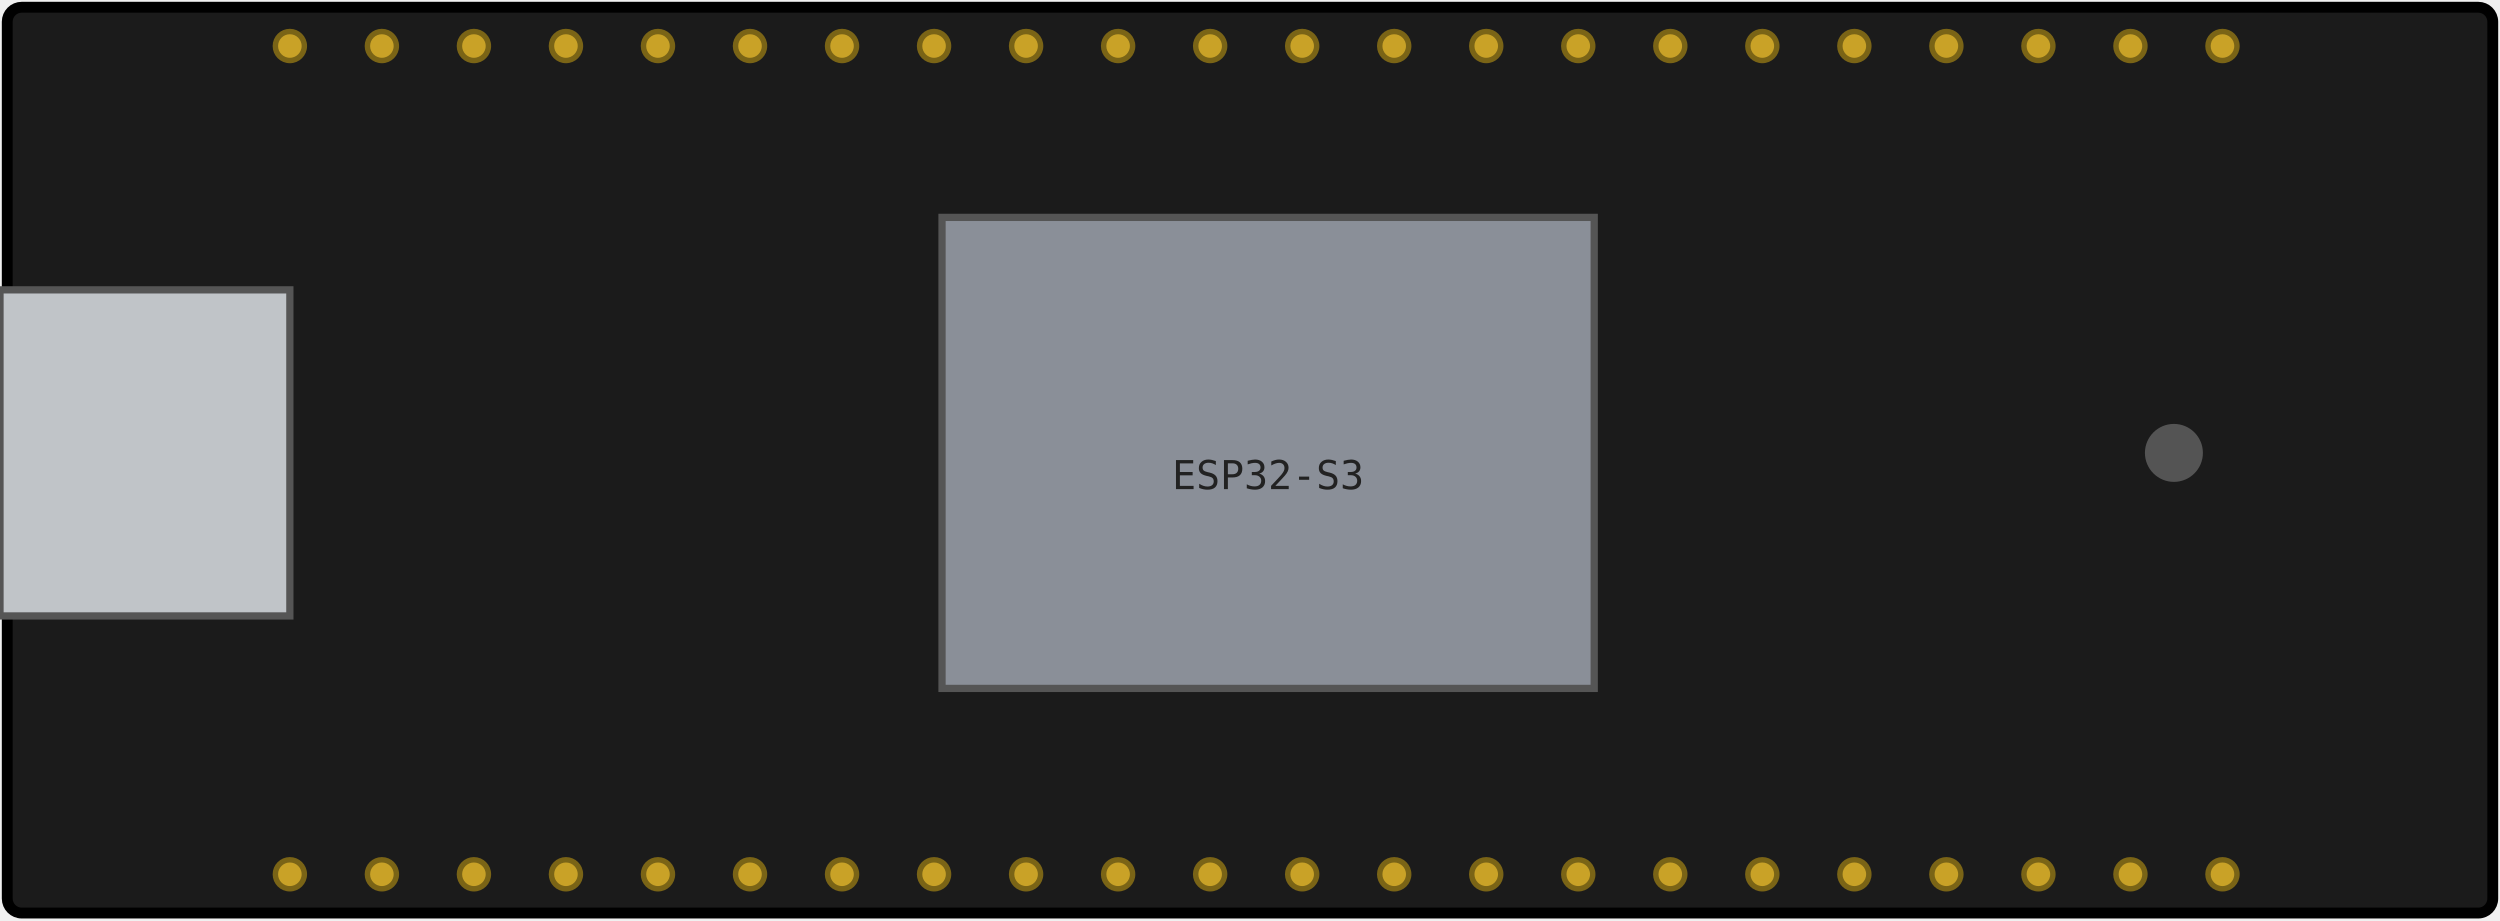
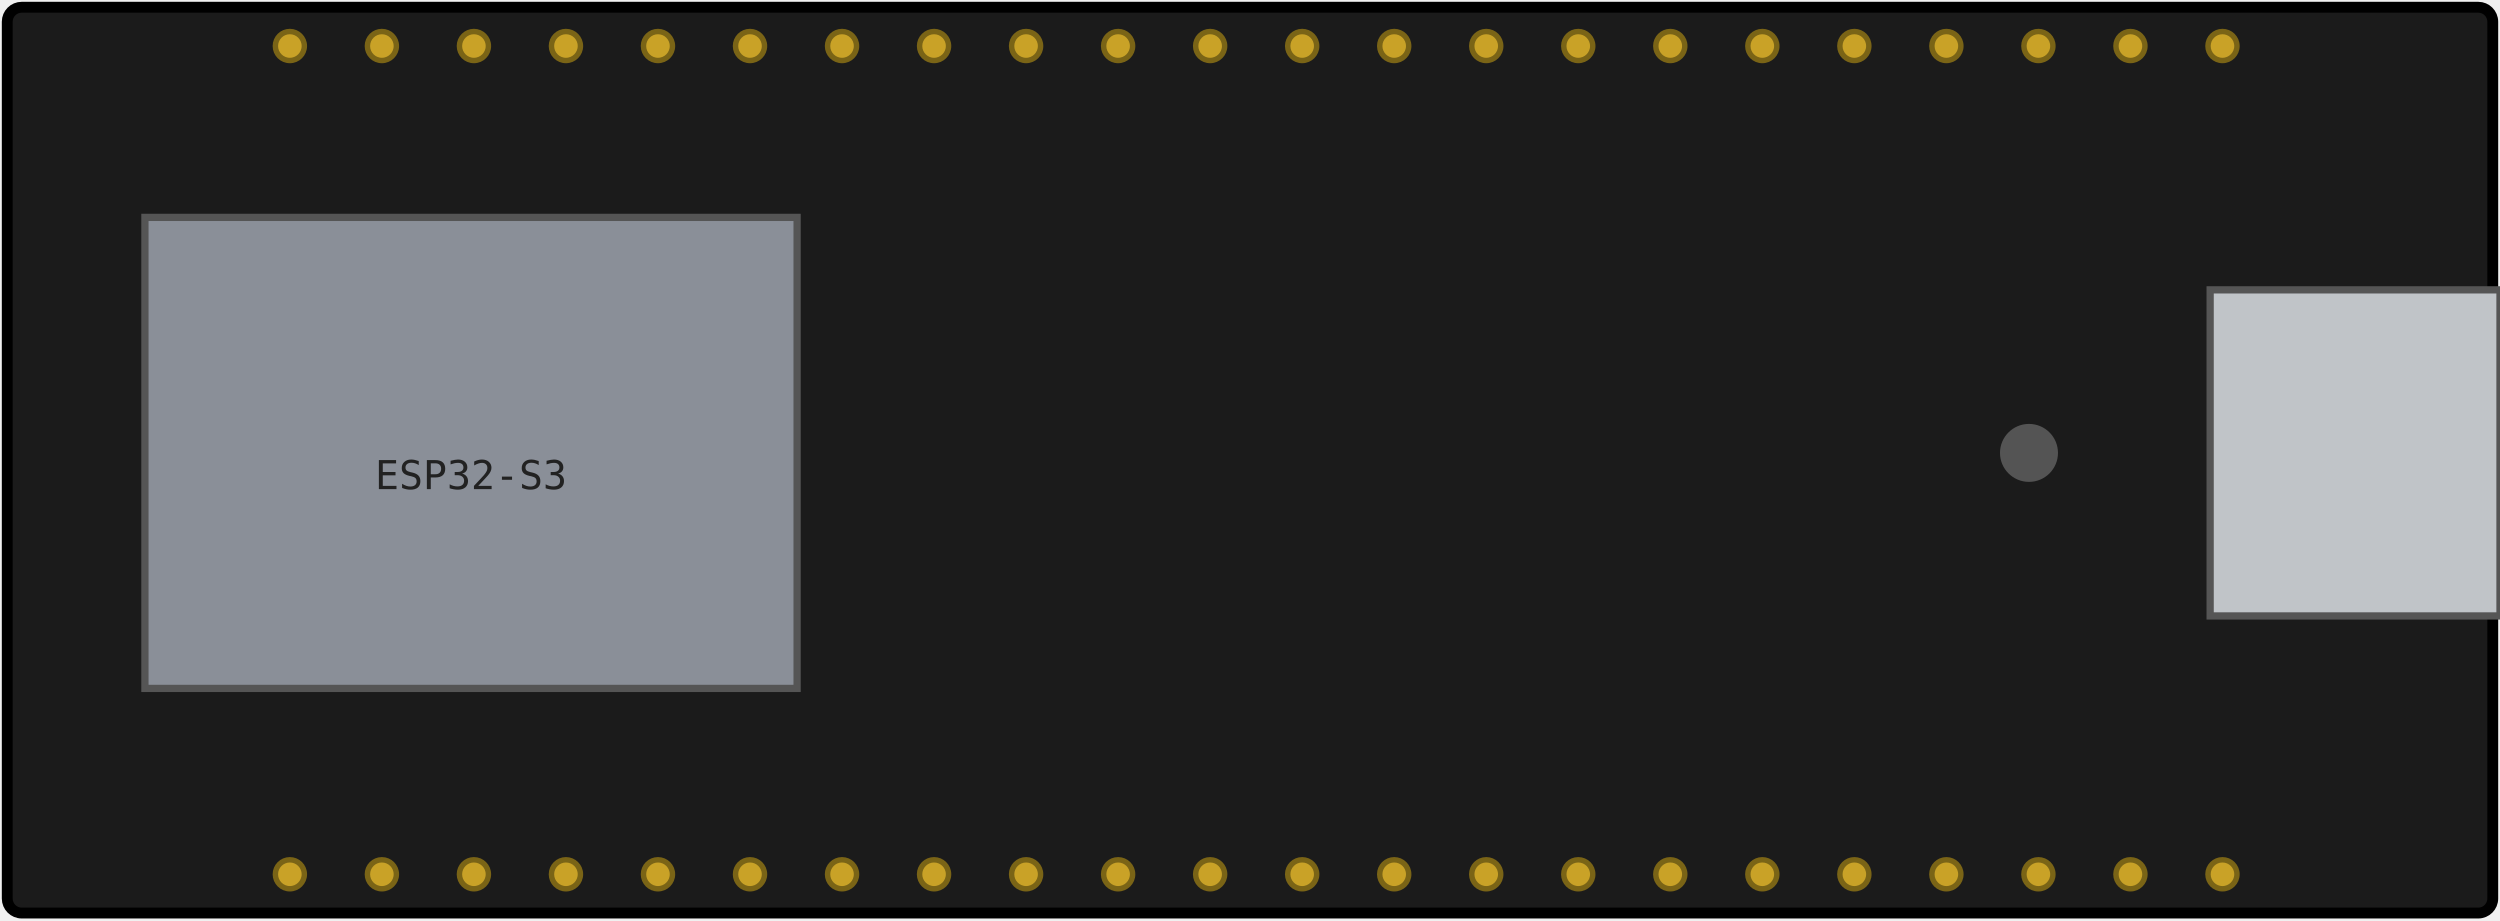
<svg xmlns="http://www.w3.org/2000/svg" width="690" height="254" viewBox="0 0 690 254">
  <rect x="2" y="2" width="686" height="250" rx="4" fill="#1b1b1b" stroke="#000" stroke-width="3" />
-   <rect x="260" y="60" width="180" height="130" fill="#8a8f98" stroke="#555" stroke-width="2" />
-   <text x="350" y="135" text-anchor="middle" font-family="monospace" font-size="11" fill="#222">ESP32-S3</text>
-   <rect x="0" y="80" width="80" height="90" fill="#c0c4c8" stroke="#555" stroke-width="2" />
-   <circle id="led" cx="600" cy="125" r="8" fill="#ffffff" opacity="0.25" />
+   <rect x="40" y="60" width="180" height="130" fill="#8a8f98" stroke="#555" stroke-width="2" />
+   <text x="130" y="135" text-anchor="middle" font-family="monospace" font-size="11" fill="#222">ESP32-S3</text>
+   <rect x="610" y="80" width="80" height="90" fill="#c0c4c8" stroke="#555" stroke-width="2" />
+   <circle id="led" cx="560" cy="125" r="8" fill="#ffffff" opacity="0.25" />
+   <circle cx="80" cy="241.3" r="4" fill="#c9a227" stroke="#7a6416" stroke-width="1.5" />
+   <circle cx="105.4" cy="241.3" r="4" fill="#c9a227" stroke="#7a6416" stroke-width="1.5" />
+   <circle cx="130.8" cy="241.3" r="4" fill="#c9a227" stroke="#7a6416" stroke-width="1.5" />
+   <circle cx="156.2" cy="241.3" r="4" fill="#c9a227" stroke="#7a6416" stroke-width="1.5" />
+   <circle cx="181.6" cy="241.3" r="4" fill="#c9a227" stroke="#7a6416" stroke-width="1.5" />
+   <circle cx="207" cy="241.3" r="4" fill="#c9a227" stroke="#7a6416" stroke-width="1.5" />
+   <circle cx="232.4" cy="241.3" r="4" fill="#c9a227" stroke="#7a6416" stroke-width="1.5" />
+   <circle cx="257.8" cy="241.3" r="4" fill="#c9a227" stroke="#7a6416" stroke-width="1.5" />
+   <circle cx="283.2" cy="241.3" r="4" fill="#c9a227" stroke="#7a6416" stroke-width="1.5" />
+   <circle cx="308.6" cy="241.3" r="4" fill="#c9a227" stroke="#7a6416" stroke-width="1.5" />
+   <circle cx="334" cy="241.3" r="4" fill="#c9a227" stroke="#7a6416" stroke-width="1.5" />
+   <circle cx="359.4" cy="241.3" r="4" fill="#c9a227" stroke="#7a6416" stroke-width="1.5" />
+   <circle cx="384.8" cy="241.3" r="4" fill="#c9a227" stroke="#7a6416" stroke-width="1.5" />
+   <circle cx="410.2" cy="241.3" r="4" fill="#c9a227" stroke="#7a6416" stroke-width="1.5" />
+   <circle cx="435.6" cy="241.3" r="4" fill="#c9a227" stroke="#7a6416" stroke-width="1.5" />
+   <circle cx="461" cy="241.3" r="4" fill="#c9a227" stroke="#7a6416" stroke-width="1.5" />
+   <circle cx="486.4" cy="241.3" r="4" fill="#c9a227" stroke="#7a6416" stroke-width="1.5" />
+   <circle cx="511.8" cy="241.3" r="4" fill="#c9a227" stroke="#7a6416" stroke-width="1.5" />
+   <circle cx="537.2" cy="241.3" r="4" fill="#c9a227" stroke="#7a6416" stroke-width="1.5" />
+   <circle cx="562.6" cy="241.3" r="4" fill="#c9a227" stroke="#7a6416" stroke-width="1.5" />
+   <circle cx="588" cy="241.3" r="4" fill="#c9a227" stroke="#7a6416" stroke-width="1.5" />
+   <circle cx="613.4" cy="241.3" r="4" fill="#c9a227" stroke="#7a6416" stroke-width="1.5" />
  <circle cx="80" cy="12.7" r="4" fill="#c9a227" stroke="#7a6416" stroke-width="1.5" />
  <circle cx="105.4" cy="12.7" r="4" fill="#c9a227" stroke="#7a6416" stroke-width="1.5" />
  <circle cx="130.8" cy="12.7" r="4" fill="#c9a227" stroke="#7a6416" stroke-width="1.5" />
  <circle cx="156.2" cy="12.7" r="4" fill="#c9a227" stroke="#7a6416" stroke-width="1.5" />
  <circle cx="181.6" cy="12.7" r="4" fill="#c9a227" stroke="#7a6416" stroke-width="1.5" />
  <circle cx="207" cy="12.7" r="4" fill="#c9a227" stroke="#7a6416" stroke-width="1.5" />
  <circle cx="232.4" cy="12.7" r="4" fill="#c9a227" stroke="#7a6416" stroke-width="1.5" />
  <circle cx="257.8" cy="12.7" r="4" fill="#c9a227" stroke="#7a6416" stroke-width="1.5" />
  <circle cx="283.2" cy="12.7" r="4" fill="#c9a227" stroke="#7a6416" stroke-width="1.5" />
  <circle cx="308.6" cy="12.7" r="4" fill="#c9a227" stroke="#7a6416" stroke-width="1.5" />
  <circle cx="334" cy="12.7" r="4" fill="#c9a227" stroke="#7a6416" stroke-width="1.5" />
  <circle cx="359.4" cy="12.7" r="4" fill="#c9a227" stroke="#7a6416" stroke-width="1.5" />
  <circle cx="384.8" cy="12.7" r="4" fill="#c9a227" stroke="#7a6416" stroke-width="1.5" />
  <circle cx="410.2" cy="12.7" r="4" fill="#c9a227" stroke="#7a6416" stroke-width="1.5" />
  <circle cx="435.6" cy="12.7" r="4" fill="#c9a227" stroke="#7a6416" stroke-width="1.5" />
  <circle cx="461" cy="12.7" r="4" fill="#c9a227" stroke="#7a6416" stroke-width="1.5" />
  <circle cx="486.4" cy="12.7" r="4" fill="#c9a227" stroke="#7a6416" stroke-width="1.5" />
  <circle cx="511.8" cy="12.7" r="4" fill="#c9a227" stroke="#7a6416" stroke-width="1.5" />
  <circle cx="537.2" cy="12.7" r="4" fill="#c9a227" stroke="#7a6416" stroke-width="1.5" />
  <circle cx="562.6" cy="12.7" r="4" fill="#c9a227" stroke="#7a6416" stroke-width="1.5" />
  <circle cx="588" cy="12.7" r="4" fill="#c9a227" stroke="#7a6416" stroke-width="1.5" />
  <circle cx="613.4" cy="12.7" r="4" fill="#c9a227" stroke="#7a6416" stroke-width="1.5" />
-   <circle cx="80" cy="241.3" r="4" fill="#c9a227" stroke="#7a6416" stroke-width="1.5" />
-   <circle cx="105.4" cy="241.3" r="4" fill="#c9a227" stroke="#7a6416" stroke-width="1.5" />
-   <circle cx="130.8" cy="241.3" r="4" fill="#c9a227" stroke="#7a6416" stroke-width="1.5" />
-   <circle cx="156.2" cy="241.3" r="4" fill="#c9a227" stroke="#7a6416" stroke-width="1.5" />
-   <circle cx="181.6" cy="241.3" r="4" fill="#c9a227" stroke="#7a6416" stroke-width="1.5" />
-   <circle cx="207" cy="241.3" r="4" fill="#c9a227" stroke="#7a6416" stroke-width="1.5" />
-   <circle cx="232.4" cy="241.3" r="4" fill="#c9a227" stroke="#7a6416" stroke-width="1.5" />
-   <circle cx="257.8" cy="241.3" r="4" fill="#c9a227" stroke="#7a6416" stroke-width="1.5" />
-   <circle cx="283.2" cy="241.3" r="4" fill="#c9a227" stroke="#7a6416" stroke-width="1.5" />
-   <circle cx="308.6" cy="241.3" r="4" fill="#c9a227" stroke="#7a6416" stroke-width="1.5" />
-   <circle cx="334" cy="241.3" r="4" fill="#c9a227" stroke="#7a6416" stroke-width="1.5" />
-   <circle cx="359.4" cy="241.3" r="4" fill="#c9a227" stroke="#7a6416" stroke-width="1.5" />
-   <circle cx="384.8" cy="241.3" r="4" fill="#c9a227" stroke="#7a6416" stroke-width="1.5" />
-   <circle cx="410.2" cy="241.3" r="4" fill="#c9a227" stroke="#7a6416" stroke-width="1.5" />
-   <circle cx="435.6" cy="241.3" r="4" fill="#c9a227" stroke="#7a6416" stroke-width="1.5" />
-   <circle cx="461" cy="241.3" r="4" fill="#c9a227" stroke="#7a6416" stroke-width="1.5" />
-   <circle cx="486.4" cy="241.3" r="4" fill="#c9a227" stroke="#7a6416" stroke-width="1.5" />
-   <circle cx="511.8" cy="241.3" r="4" fill="#c9a227" stroke="#7a6416" stroke-width="1.5" />
-   <circle cx="537.2" cy="241.3" r="4" fill="#c9a227" stroke="#7a6416" stroke-width="1.5" />
-   <circle cx="562.6" cy="241.3" r="4" fill="#c9a227" stroke="#7a6416" stroke-width="1.5" />
-   <circle cx="588" cy="241.3" r="4" fill="#c9a227" stroke="#7a6416" stroke-width="1.5" />
-   <circle cx="613.4" cy="241.3" r="4" fill="#c9a227" stroke="#7a6416" stroke-width="1.5" />
</svg>
